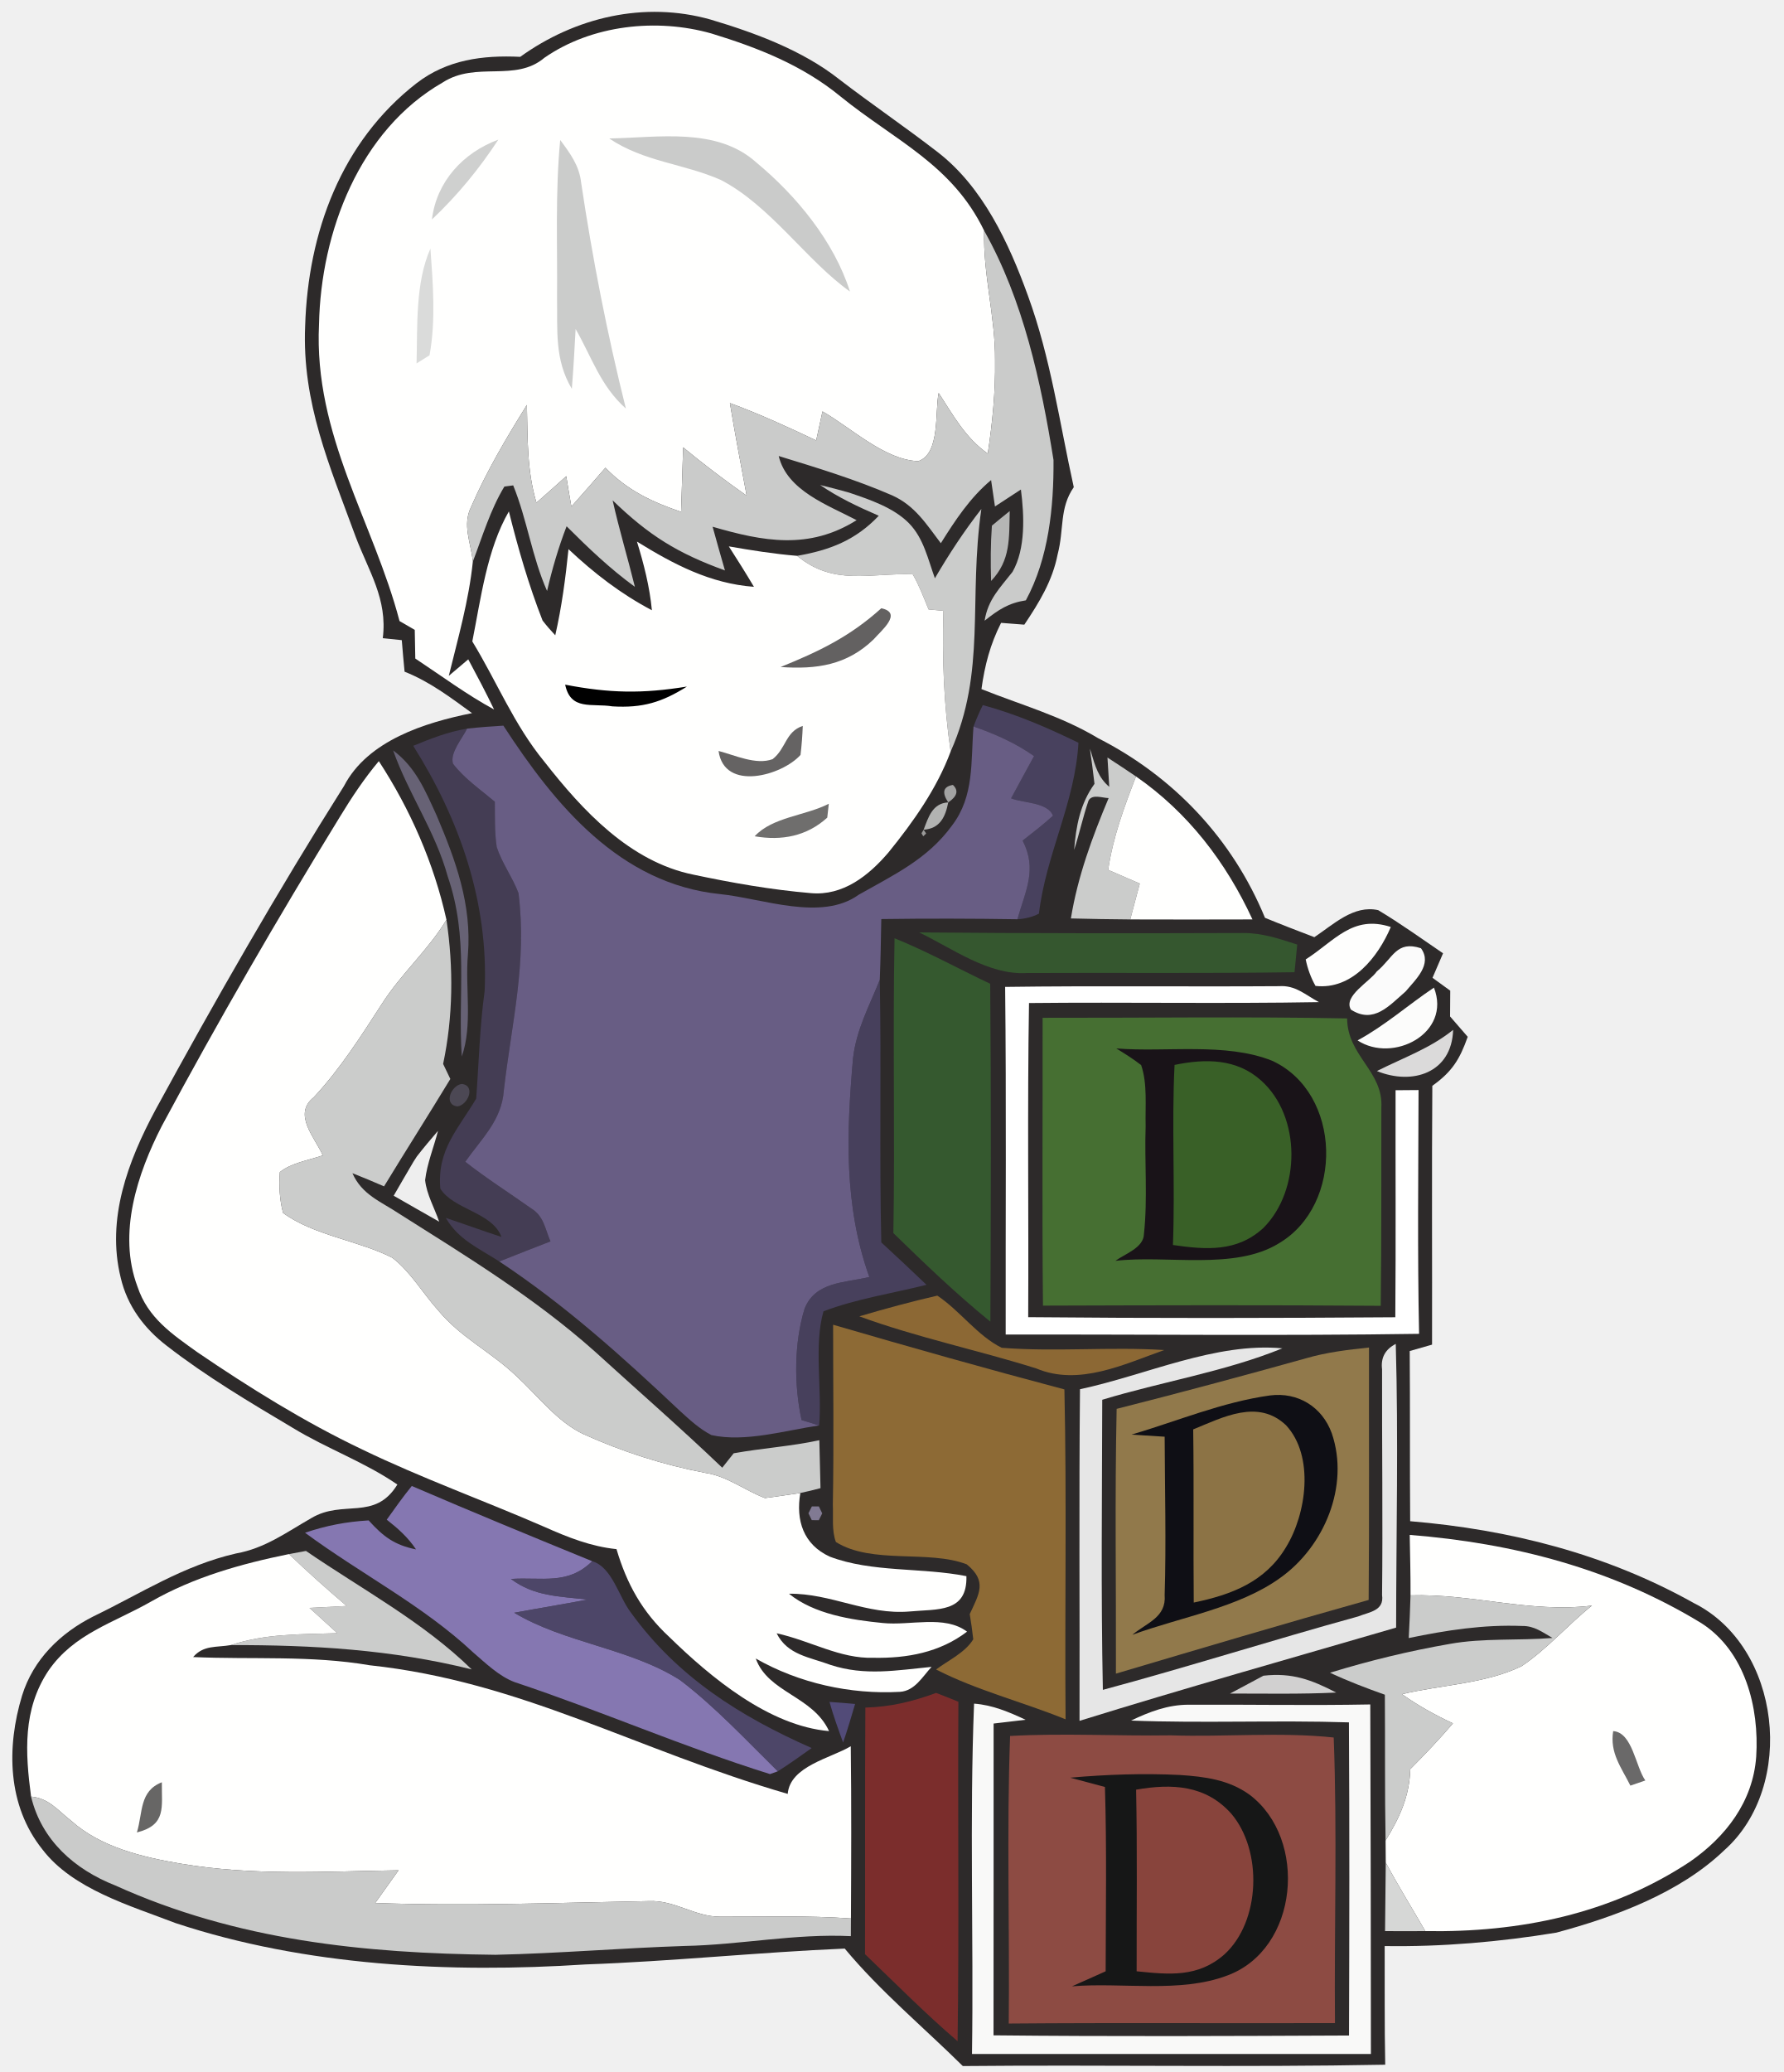
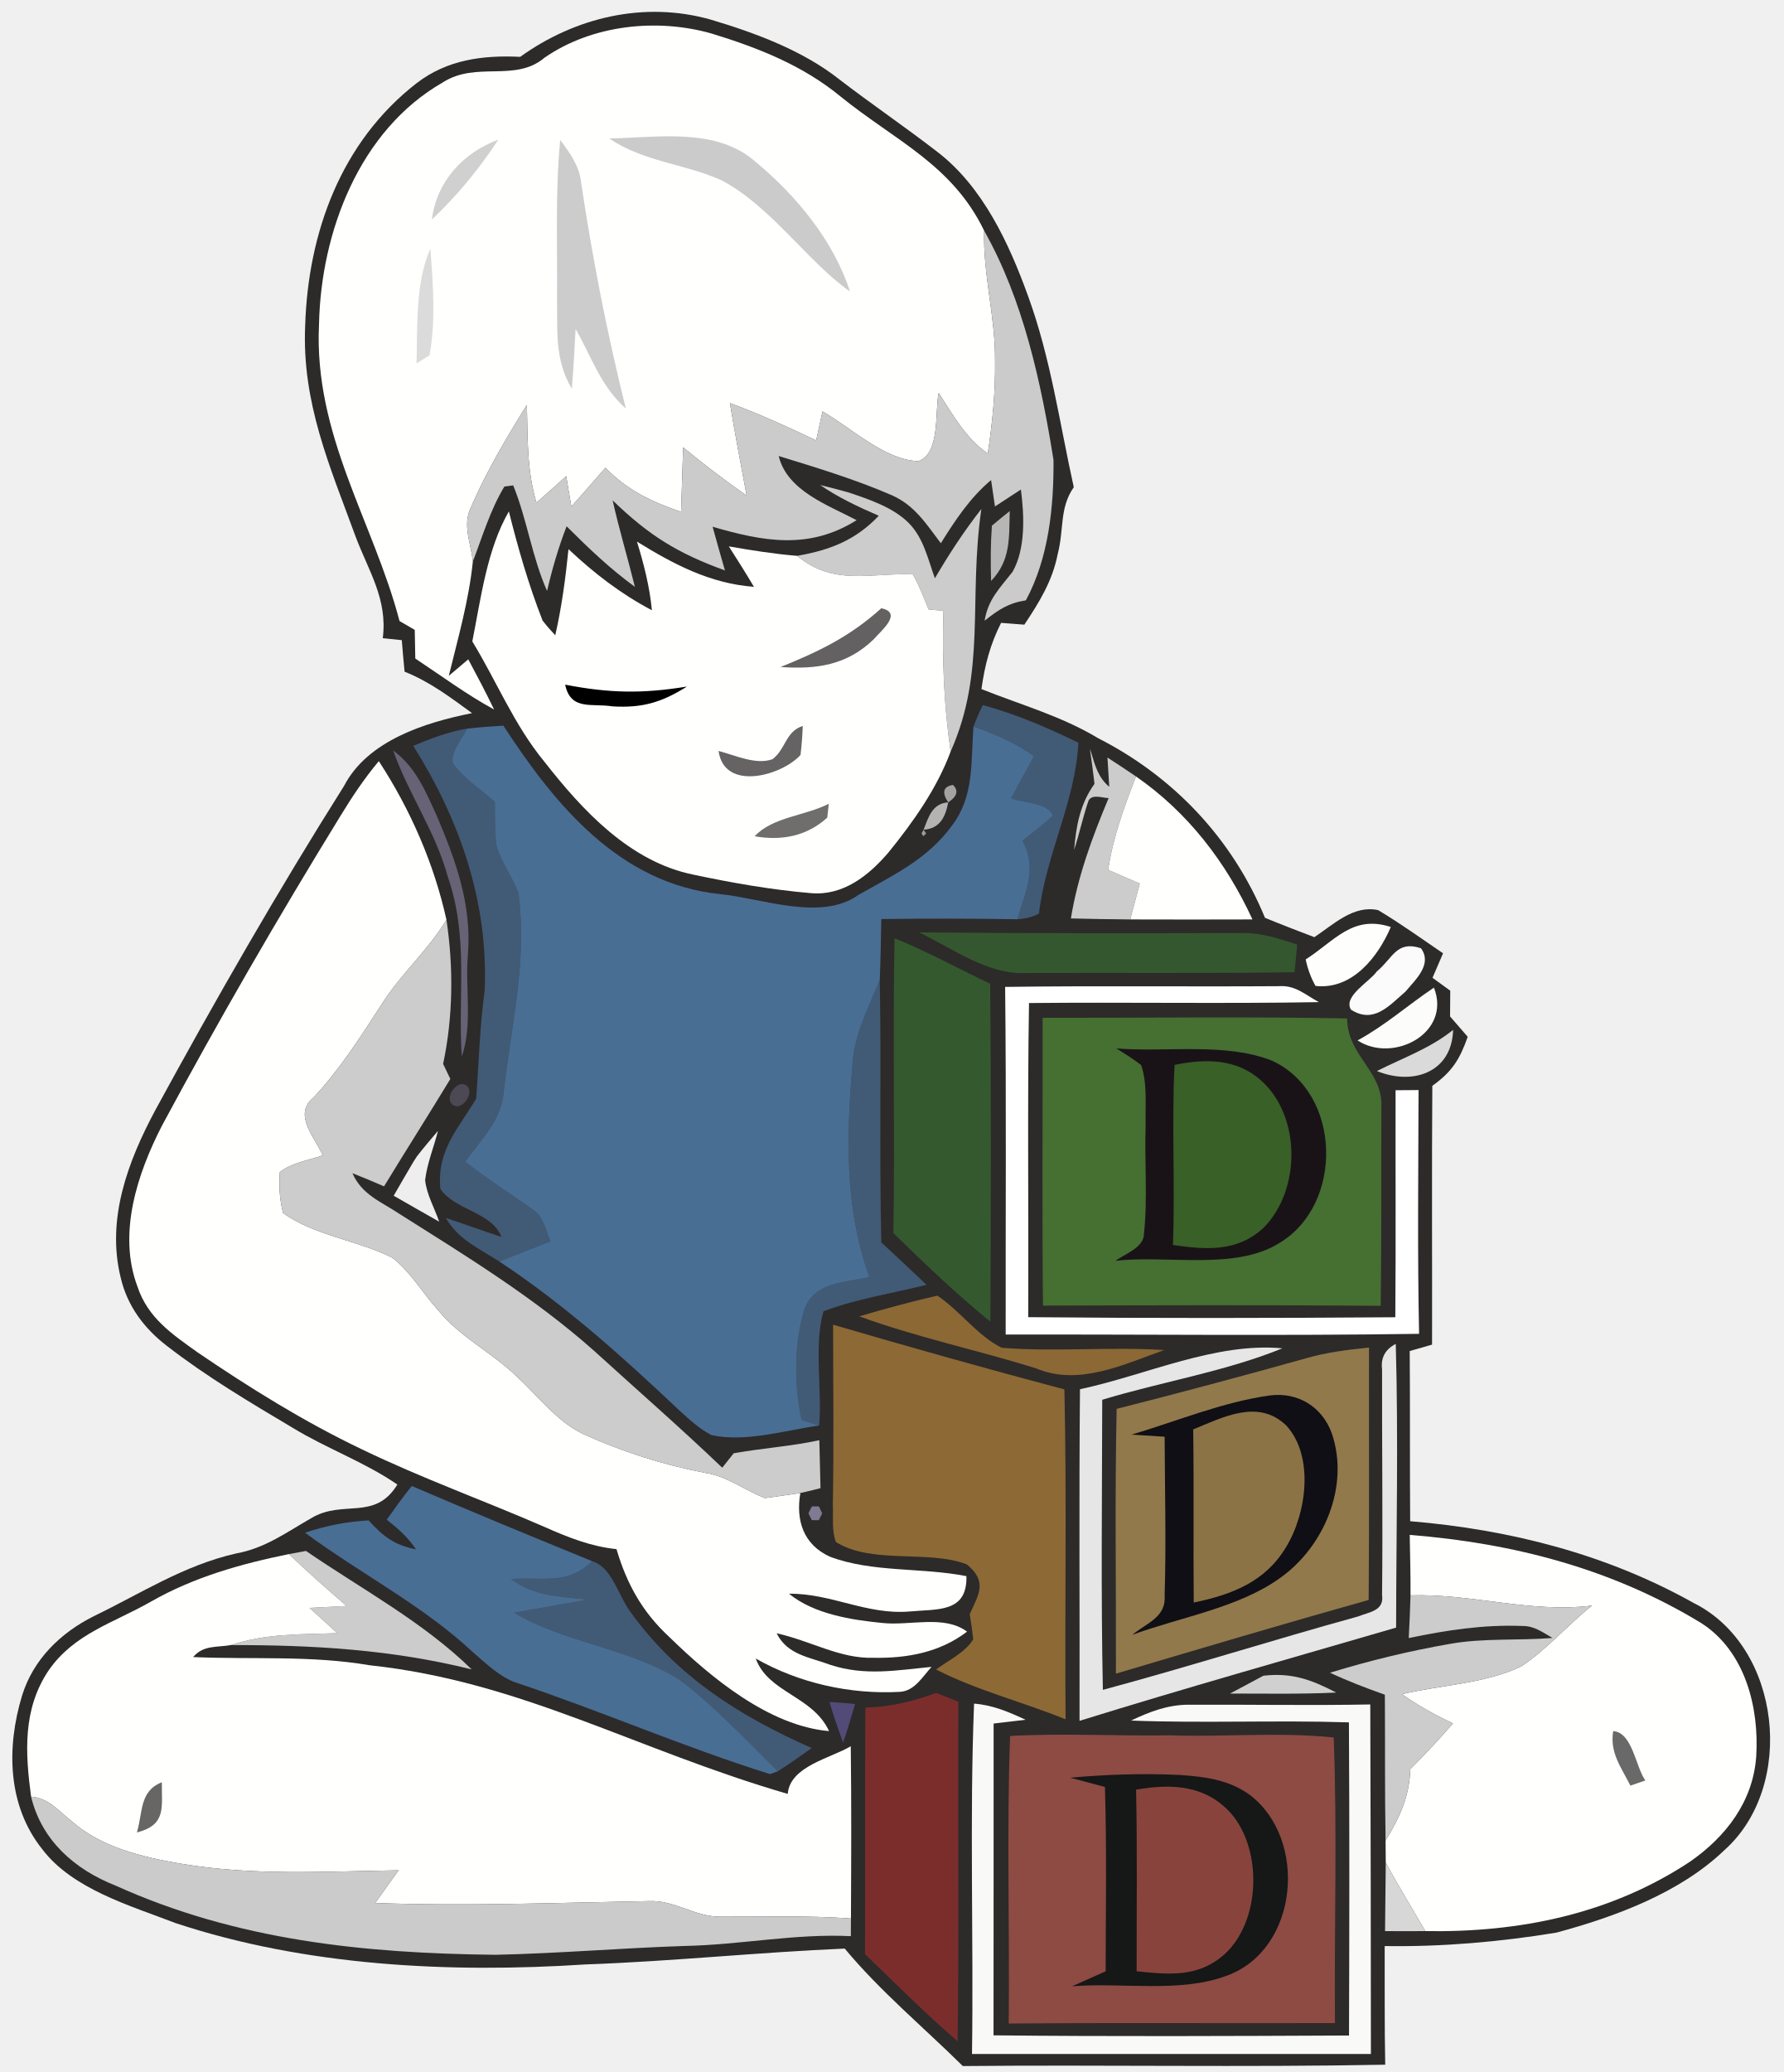
<svg xmlns="http://www.w3.org/2000/svg" version="1.1" viewBox="0 0 198 230" width="198.0pt" height="230.0pt" id="svg8811">
  <defs id="defs8815" />
  <path d="M 78.89 2.17 C 83.82 3.64 89.09 5.58 93.16 8.79 C 96.75 11.55 100.51 14.10 104.09 16.87 C 109.12 20.74 112.02 26.99 114.13 32.82 C 116.67 39.77 117.63 46.90 119.22 54.08 C 117.60 56.41 118.16 58.77 117.43 61.53 C 116.86 64.47 115.37 66.89 113.73 69.34 C 112.87 69.27 112.01 69.20 111.15 69.14 C 109.94 71.53 109.34 73.83 108.97 76.49 C 113.36 78.25 117.84 79.48 121.92 81.94 C 130.33 86.22 136.85 93.14 140.45 101.88 C 142.27 102.63 144.10 103.33 145.93 104.03 C 148.03 102.64 150.29 100.42 153.02 101.03 C 155.48 102.50 157.84 104.20 160.22 105.82 C 159.83 106.73 159.44 107.63 159.05 108.54 C 159.71 109.02 160.36 109.50 161.02 109.97 C 161.01 110.93 161.00 111.88 161.00 112.83 C 161.65 113.58 162.31 114.34 162.96 115.09 C 162.07 117.60 161.23 118.96 159.03 120.53 C 158.96 130.10 159.02 139.68 159.00 149.26 C 158.18 149.50 157.35 149.73 156.52 149.97 C 156.57 156.26 156.52 162.56 156.57 168.86 C 167.61 169.78 178.34 172.50 188.05 177.94 C 197.77 182.78 199.46 198.26 191.44 205.39 C 186.50 210.13 179.30 212.78 172.80 214.53 C 166.53 215.56 160.09 216.12 153.74 216.02 C 153.76 220.41 153.71 224.80 153.80 229.19 C 138.18 229.49 122.53 229.19 106.90 229.34 C 102.53 225.02 97.72 221.03 93.79 216.30 C 84.19 216.71 74.61 217.72 65.00 218.06 C 49.92 219.04 33.93 218.25 19.49 213.47 C 14.48 211.54 8.05 209.70 4.70 205.28 C 0.81 200.42 0.71 193.95 2.45 188.22 C 3.69 184.20 6.71 181.26 10.40 179.41 C 15.72 176.84 20.36 173.78 26.21 172.44 C 29.42 171.87 31.81 170.09 34.56 168.52 C 38.10 166.40 41.60 168.89 44.12 164.79 C 40.45 162.27 36.29 160.81 32.49 158.49 C 27.73 155.66 22.91 152.80 18.53 149.40 C 16.00 147.46 14.13 144.96 13.40 141.82 C 11.79 135.30 14.21 128.89 17.26 123.20 C 23.90 111.02 30.80 98.97 38.20 87.24 C 40.83 82.19 47.21 80.20 52.41 79.16 C 50.02 77.42 47.70 75.66 44.92 74.56 C 44.81 73.40 44.70 72.23 44.61 71.06 C 43.90 70.99 43.20 70.91 42.50 70.84 C 43.05 66.48 40.92 63.40 39.47 59.53 C 36.61 51.72 33.52 44.74 33.88 36.19 C 34.20 25.81 37.87 15.74 46.26 9.23 C 49.65 6.62 53.60 6.11 57.76 6.31 C 63.87 1.91 71.55 0.10 78.89 2.17 Z" fill="#2d2a2a" id="path8687" />
  <path d="M 79.00 3.72 C 84.16 5.30 89.10 7.24 93.31 10.70 C 99.38 15.62 105.71 18.25 109.27 25.61 C 109.13 30.49 110.52 35.14 110.48 40.00 C 110.53 43.47 110.19 46.92 109.67 50.35 C 107.18 48.60 105.84 46.11 104.22 43.62 C 103.78 45.65 104.42 50.36 101.96 51.19 C 98.25 51.08 94.50 47.48 91.32 45.67 C 91.08 46.74 90.85 47.82 90.62 48.89 C 87.48 47.40 84.32 45.95 81.04 44.74 C 81.61 48.18 82.26 51.60 82.90 55.02 C 80.48 53.32 78.13 51.54 75.85 49.66 C 75.78 52.04 75.70 54.43 75.62 56.82 C 72.39 55.72 69.63 54.42 67.22 51.92 C 65.97 53.37 64.71 54.80 63.44 56.23 C 63.24 55.11 63.05 53.98 62.87 52.86 C 61.77 53.85 60.67 54.83 59.56 55.80 C 58.49 52.22 58.59 48.64 58.50 44.95 C 56.23 48.59 54.01 52.33 52.31 56.26 C 51.31 58.27 52.27 60.18 52.50 62.34 C 52.05 66.68 50.86 70.81 49.83 75.02 L 51.99 73.19 C 52.98 75.03 53.95 76.88 54.86 78.76 C 51.79 77.09 49.01 75.02 46.11 73.10 C 46.09 72.04 46.07 70.98 46.05 69.92 C 45.49 69.59 44.93 69.27 44.36 68.94 C 41.48 57.96 34.82 48.31 35.42 36.00 C 35.63 25.75 39.91 14.45 49.16 9.15 C 52.89 6.75 57.19 9.17 60.45 6.41 C 65.72 2.76 72.91 1.99 79.00 3.72 Z" fill="#fffffe" id="path8689" />
  <path d="M 67.64 15.37 C 73.07 15.28 79.58 14.08 83.98 18.04 C 88.43 21.73 92.60 26.80 94.37 32.36 C 89.61 29.00 85.53 22.81 80.02 19.97 C 75.88 18.15 71.50 17.97 67.64 15.37 Z" fill="#cacbca" id="path8691" />
  <path d="M 55.33 15.50 C 53.19 18.77 50.79 21.68 47.96 24.36 C 48.46 20.15 51.43 16.94 55.33 15.50 Z" fill="#cfd0cf" id="path8693" />
  <path d="M 62.20 15.54 C 63.29 17.01 64.31 18.37 64.52 20.25 C 65.78 28.69 67.42 37.08 69.49 45.35 C 66.68 42.86 65.72 39.68 63.91 36.52 C 63.79 38.73 63.67 40.94 63.49 43.16 C 61.55 39.92 61.91 36.61 61.85 33.00 C 61.90 27.13 61.64 21.40 62.20 15.54 Z" fill="#cbcccb" id="path8695" />
  <path d="M 109.27 25.61 C 113.61 33.29 115.59 42.43 116.97 51.06 C 117.01 56.28 116.43 61.97 113.90 66.64 C 111.97 66.94 110.86 67.68 109.32 68.90 C 109.70 66.52 111.04 65.25 112.42 63.48 C 113.89 60.90 113.72 57.19 113.35 54.34 C 112.39 54.97 111.43 55.59 110.47 56.22 L 110.04 53.29 C 107.70 55.25 106.07 57.73 104.46 60.30 C 102.85 58.18 101.59 56.13 99.06 54.99 C 94.99 53.22 90.69 51.92 86.46 50.62 C 87.38 54.48 91.96 56.08 95.11 57.74 C 89.83 61.06 84.75 60.11 79.12 58.47 C 79.56 60.09 80.03 61.71 80.49 63.32 C 75.22 61.41 72.04 59.43 68.02 55.54 C 68.74 58.77 69.70 61.93 70.49 65.14 C 67.74 63.14 65.31 60.82 62.91 58.42 C 62.00 60.77 61.31 63.15 60.74 65.60 C 59.06 61.81 58.53 57.69 56.98 53.88 L 56.00 54.01 C 54.45 56.57 53.56 59.56 52.50 62.34 C 52.27 60.18 51.31 58.27 52.31 56.26 C 54.01 52.33 56.23 48.59 58.50 44.95 C 58.59 48.64 58.49 52.22 59.56 55.80 C 60.67 54.83 61.77 53.85 62.87 52.86 C 63.05 53.98 63.24 55.11 63.44 56.23 C 64.71 54.80 65.97 53.37 67.22 51.92 C 69.63 54.42 72.39 55.72 75.62 56.82 C 75.70 54.43 75.78 52.04 75.85 49.66 C 78.13 51.54 80.48 53.32 82.90 55.02 C 82.26 51.60 81.61 48.18 81.04 44.74 C 84.32 45.95 87.48 47.40 90.62 48.89 C 90.85 47.82 91.08 46.74 91.32 45.67 C 94.50 47.48 98.25 51.08 101.96 51.19 C 104.42 50.36 103.78 45.65 104.22 43.62 C 105.84 46.11 107.18 48.60 109.67 50.35 C 110.19 46.92 110.53 43.47 110.48 40.00 C 110.52 35.14 109.13 30.49 109.27 25.61 Z" fill="#cacbca" id="path8697" />
  <path d="M 47.79 27.59 C 48.07 31.46 48.40 35.60 47.69 39.44 L 46.25 40.34 C 46.36 36.24 46.10 31.39 47.79 27.59 Z" fill="#dadbda" id="path8699" />
  <path d="M 91.06 53.84 C 92.14 54.10 93.21 54.38 94.27 54.68 C 96.56 55.46 99.19 56.33 100.92 58.08 C 102.55 59.74 103.03 62.07 103.80 64.19 C 105.36 61.52 107.05 58.94 108.96 56.50 C 107.50 66.59 109.53 74.51 105.55 83.42 C 104.78 78.18 104.60 73.09 104.75 67.80 C 104.20 67.75 103.65 67.70 103.10 67.65 C 102.56 66.34 102.05 64.97 101.34 63.75 C 96.56 63.59 92.61 65.08 88.50 61.70 C 92.14 61.07 94.99 59.97 97.57 57.25 C 95.31 56.27 93.10 55.24 91.06 53.84 Z" fill="#cbcccb" id="path8701" />
  <path d="M 112.11 56.73 C 112.03 59.71 112.24 62.19 110.04 64.49 C 109.98 62.45 109.98 60.40 110.13 58.35 C 110.78 57.80 111.45 57.26 112.11 56.73 Z" fill="#b5b6b5" id="path8703" />
  <path d="M 56.50 56.77 C 57.52 60.86 58.70 64.95 60.24 68.88 C 60.68 69.45 61.15 69.99 61.65 70.52 C 62.37 67.37 62.79 64.18 63.12 60.96 C 65.96 63.63 68.92 65.92 72.38 67.74 C 72.13 65.13 71.49 62.62 70.72 60.12 C 74.78 62.63 78.85 64.78 83.71 65.14 C 82.81 63.62 81.87 62.13 80.92 60.65 C 83.43 61.09 85.95 61.49 88.50 61.70 C 92.61 65.08 96.56 63.59 101.34 63.75 C 102.05 64.97 102.56 66.34 103.10 67.65 C 103.65 67.70 104.20 67.75 104.75 67.80 C 104.60 73.09 104.78 78.18 105.55 83.42 C 104.03 87.52 101.39 91.25 98.65 94.62 C 96.46 97.19 93.60 99.47 90.02 99.14 C 85.66 98.77 81.27 98.00 76.99 97.09 C 69.94 95.66 64.69 89.98 60.44 84.55 C 57.06 80.44 55.18 75.69 52.44 71.20 C 53.39 66.45 54.06 60.99 56.50 56.77 Z" fill="#fffffe" id="path8705" />
  <path d="M 97.85 67.52 C 100.29 68.03 97.81 70.03 97.00 70.97 C 94.03 73.84 90.66 74.32 86.67 74.04 C 90.97 72.30 94.37 70.66 97.85 67.52 Z" fill="#636161" id="path8707" />
  <path d="M 62.75 76.00 C 67.66 76.95 71.32 77.02 76.27 76.21 C 73.49 77.96 71.33 78.61 68.00 78.41 C 65.71 78.04 63.36 78.92 62.75 76.00 Z" fill="#000000" id="path8709" />
-   <path d="M 109.12 78.27 C 112.78 79.25 116.34 80.79 119.74 82.45 C 119.36 89.12 116.14 94.81 115.35 101.42 C 114.65 101.78 113.86 101.99 112.96 102.04 C 113.86 98.86 115.19 96.51 113.54 93.31 C 114.69 92.41 115.83 91.53 116.91 90.55 C 116.34 89.04 113.59 89.15 112.26 88.62 C 113.11 87.06 113.95 85.49 114.81 83.93 C 112.73 82.46 110.48 81.48 108.09 80.64 C 108.40 79.82 108.74 79.04 109.12 78.27 Z" fill="#5e5488" id="path8711" style="fill:#5e5488;fill-opacity:0.559" />
-   <path d="M 51.86 80.88 C 51.35 81.96 49.92 83.57 50.30 84.78 C 51.54 86.41 53.37 87.67 54.94 88.99 C 54.96 90.65 54.90 92.37 55.15 94.02 C 55.72 95.79 56.91 97.39 57.57 99.14 C 58.53 106.88 56.81 113.48 55.94 121.04 C 55.71 124.36 53.48 126.37 51.66 128.96 C 54.00 130.80 56.51 132.39 58.94 134.11 C 60.39 134.98 60.50 136.37 61.12 137.80 C 59.22 138.53 57.33 139.28 55.44 140.03 C 53.19 138.57 50.90 137.63 49.50 135.19 C 51.56 135.88 53.60 136.63 55.67 137.30 C 54.67 134.56 50.36 134.28 48.89 131.95 C 48.50 127.61 50.89 125.31 52.87 121.95 C 53.17 117.95 53.26 113.98 53.81 110.00 C 54.25 100.19 51.06 91.01 45.88 82.79 C 47.83 81.98 49.77 81.23 51.86 80.88 Z" fill="#5e5487" id="path8713" style="fill:#5e5487;fill-opacity:0.457" />
-   <path d="M 51.86 80.88 C 53.20 80.73 54.54 80.63 55.89 80.55 C 61.60 89.33 68.80 98.12 79.97 99.25 C 84.67 99.73 91.20 102.31 95.34 99.32 C 99.23 97.11 102.97 95.39 105.69 91.65 C 108.21 88.36 107.77 84.54 108.09 80.64 C 110.48 81.48 112.73 82.46 114.81 83.93 C 113.95 85.49 113.11 87.06 112.26 88.62 C 113.59 89.15 116.34 89.04 116.91 90.55 C 115.83 91.53 114.69 92.41 113.54 93.31 C 115.19 96.51 113.86 98.86 112.96 102.04 C 107.92 101.96 102.89 101.95 97.85 102.02 C 97.81 104.27 97.77 106.52 97.68 108.77 C 96.50 111.72 95.09 114.25 94.71 117.48 C 93.99 125.76 93.68 133.79 96.52 141.75 C 93.83 142.41 90.52 142.24 89.33 145.28 C 88.16 149.09 88.15 153.75 89.00 157.63 L 90.95 158.23 C 87.18 158.78 82.74 160.13 78.99 159.30 C 77.65 158.61 76.56 157.59 75.45 156.58 C 69.10 150.59 62.74 144.86 55.44 140.03 C 57.33 139.28 59.22 138.53 61.12 137.80 C 60.50 136.37 60.39 134.98 58.94 134.11 C 56.51 132.39 54.00 130.80 51.66 128.96 C 53.48 126.37 55.71 124.36 55.94 121.04 C 56.81 113.48 58.53 106.88 57.57 99.14 C 56.91 97.39 55.72 95.79 55.15 94.02 C 54.90 92.37 54.96 90.65 54.94 88.99 C 53.37 87.67 51.54 86.41 50.30 84.78 C 49.92 83.57 51.35 81.96 51.86 80.88 Z" fill="#8577b1" id="path8715" style="fill:#8577b1;fill-opacity:0.668" />
+   <path d="M 109.12 78.27 C 112.78 79.25 116.34 80.79 119.74 82.45 C 119.36 89.12 116.14 94.81 115.35 101.42 C 114.65 101.78 113.86 101.99 112.96 102.04 C 113.86 98.86 115.19 96.51 113.54 93.31 C 114.69 92.41 115.83 91.53 116.91 90.55 C 116.34 89.04 113.59 89.15 112.26 88.62 C 113.11 87.06 113.95 85.49 114.81 83.93 C 112.73 82.46 110.48 81.48 108.09 80.64 C 108.40 79.82 108.74 79.04 109.12 78.27 Z" fill="#5e5488" id="path8711" style="fill:#5993ce;fill-opacity:0.462" />
+   <path d="M 51.86 80.88 C 51.35 81.96 49.92 83.57 50.30 84.78 C 51.54 86.41 53.37 87.67 54.94 88.99 C 54.96 90.65 54.90 92.37 55.15 94.02 C 55.72 95.79 56.91 97.39 57.57 99.14 C 58.53 106.88 56.81 113.48 55.94 121.04 C 55.71 124.36 53.48 126.37 51.66 128.96 C 54.00 130.80 56.51 132.39 58.94 134.11 C 60.39 134.98 60.50 136.37 61.12 137.80 C 59.22 138.53 57.33 139.28 55.44 140.03 C 53.19 138.57 50.90 137.63 49.50 135.19 C 51.56 135.88 53.60 136.63 55.67 137.30 C 54.67 134.56 50.36 134.28 48.89 131.95 C 48.50 127.61 50.89 125.31 52.87 121.95 C 53.17 117.95 53.26 113.98 53.81 110.00 C 54.25 100.19 51.06 91.01 45.88 82.79 C 47.83 81.98 49.77 81.23 51.86 80.88 Z" fill="#5e5487" id="path8713" style="fill:#5993ce;fill-opacity:0.462" />
+   <path d="M 51.86 80.88 C 53.20 80.73 54.54 80.63 55.89 80.55 C 61.60 89.33 68.80 98.12 79.97 99.25 C 84.67 99.73 91.20 102.31 95.34 99.32 C 99.23 97.11 102.97 95.39 105.69 91.65 C 108.21 88.36 107.77 84.54 108.09 80.64 C 110.48 81.48 112.73 82.46 114.81 83.93 C 113.95 85.49 113.11 87.06 112.26 88.62 C 113.59 89.15 116.34 89.04 116.91 90.55 C 115.83 91.53 114.69 92.41 113.54 93.31 C 115.19 96.51 113.86 98.86 112.96 102.04 C 107.92 101.96 102.89 101.95 97.85 102.02 C 97.81 104.27 97.77 106.52 97.68 108.77 C 96.50 111.72 95.09 114.25 94.71 117.48 C 93.99 125.76 93.68 133.79 96.52 141.75 C 93.83 142.41 90.52 142.24 89.33 145.28 C 88.16 149.09 88.15 153.75 89.00 157.63 L 90.95 158.23 C 87.18 158.78 82.74 160.13 78.99 159.30 C 77.65 158.61 76.56 157.59 75.45 156.58 C 69.10 150.59 62.74 144.86 55.44 140.03 C 57.33 139.28 59.22 138.53 61.12 137.80 C 60.50 136.37 60.39 134.98 58.94 134.11 C 56.51 132.39 54.00 130.80 51.66 128.96 C 53.48 126.37 55.71 124.36 55.94 121.04 C 56.81 113.48 58.53 106.88 57.57 99.14 C 56.91 97.39 55.72 95.79 55.15 94.02 C 54.90 92.37 54.96 90.65 54.94 88.99 C 53.37 87.67 51.54 86.41 50.30 84.78 C 49.92 83.57 51.35 81.96 51.86 80.88 Z" fill="#8577b1" id="path8715" style="fill:#5993ce;fill-opacity:0.647" />
  <path d="M 89.13 80.58 C 89.09 81.66 89.01 82.73 88.88 83.80 C 86.85 86.08 80.42 87.92 79.78 83.36 C 81.61 83.83 83.94 84.95 85.78 84.27 C 87.29 83.09 87.20 81.22 89.13 80.58 Z" fill="#656363" id="path8717" />
  <path d="M 121.01 83.11 L 121.15 83.53 C 121.58 84.99 121.95 86.33 123.16 87.34 L 122.96 84.09 C 124.02 84.78 125.08 85.47 126.13 86.19 C 124.82 89.58 123.57 92.94 123.04 96.56 C 124.21 97.06 125.38 97.57 126.55 98.08 C 126.19 99.40 125.84 100.73 125.49 102.06 C 123.29 102.05 121.09 102.00 118.90 101.95 C 119.66 97.29 121.27 92.92 123.09 88.59 C 122.40 88.58 121.27 88.11 120.86 88.87 C 120.24 90.66 119.85 92.53 119.26 94.34 C 119.47 91.69 119.93 89.22 121.52 87.01 C 121.37 85.71 121.20 84.41 121.01 83.11 Z" fill="#cbcccb" id="path8719" />
  <path d="M 43.65 83.30 C 46.17 85.17 47.22 87.78 48.48 90.52 C 50.61 95.54 52.40 100.43 51.95 105.99 C 51.63 109.67 52.50 113.79 51.27 117.28 C 50.82 110.31 52.07 104.13 49.71 97.29 C 48.34 92.28 45.35 88.13 43.65 83.30 Z" fill="#676275" id="path8721" />
  <path d="M 42.06 84.49 C 45.56 89.85 48.18 95.84 49.57 102.10 C 47.52 105.50 44.54 108.08 42.41 111.42 C 40.06 115.05 37.79 118.63 34.83 121.81 C 32.47 123.69 34.95 126.25 35.84 128.25 C 34.30 128.79 32.36 129.07 31.07 130.11 C 30.96 131.63 31.04 133.17 31.43 134.64 C 34.83 137.14 39.80 137.70 43.55 139.61 C 45.55 141.13 46.94 143.55 48.62 145.42 C 51.16 148.49 54.41 149.99 57.29 152.71 C 59.67 154.89 61.86 157.83 64.79 159.20 C 69.11 161.15 73.62 162.60 78.28 163.49 C 80.80 163.88 82.62 165.41 84.93 166.29 C 86.09 166.15 87.24 165.96 88.40 165.80 L 88.86 165.73 C 88.34 168.79 89.21 171.45 92.12 172.79 C 96.83 174.58 102.32 173.97 107.30 174.96 C 107.41 179.06 104.06 178.59 101.00 178.88 C 96.25 179.29 92.27 176.85 87.60 176.91 C 90.39 179.18 94.54 179.82 98.01 180.16 C 101.07 180.48 104.85 179.23 107.37 181.12 C 104.34 183.43 100.71 184.09 96.98 184.02 C 93.27 184.14 90.02 182.14 86.23 181.30 C 87.43 183.72 89.89 183.94 92.21 184.81 C 96.04 186.06 99.54 185.41 103.43 185.03 C 102.42 186.12 101.57 187.69 99.93 187.80 C 94.44 188.11 88.70 186.84 83.91 184.10 C 85.28 187.91 90.24 188.24 92.05 192.16 C 85.39 191.58 78.92 186.21 74.30 181.70 C 71.32 178.94 69.59 175.83 68.45 171.96 C 65.62 171.67 63.05 170.65 60.47 169.50 C 53.67 166.54 46.82 164.09 40.16 160.87 C 33.82 157.85 27.73 154.06 21.94 150.12 C 19.10 148.09 16.41 146.29 15.26 142.81 C 13.05 136.93 15.24 130.30 17.97 124.98 C 24.21 113.36 30.82 101.93 37.72 90.70 C 39.04 88.53 40.43 86.43 42.06 84.49 Z" fill="#fffffe" id="path8723" />
  <path d="M 105.80 87.13 C 106.46 87.75 106.28 88.40 105.28 89.07 C 104.55 87.96 104.72 87.31 105.80 87.13 Z" fill="#a3a3a3" id="path8725" />
  <path d="M 126.13 86.19 C 131.90 90.19 136.13 95.71 139.06 102.06 C 134.53 102.07 130.01 102.08 125.49 102.06 C 125.84 100.73 126.19 99.40 126.55 98.08 C 125.38 97.57 124.21 97.06 123.04 96.56 C 123.57 92.94 124.82 89.58 126.13 86.19 Z" fill="#fffffe" id="path8727" />
  <path d="M 92.02 89.22 L 91.85 90.76 C 89.57 92.83 86.78 93.35 83.79 92.83 C 85.75 90.69 89.44 90.55 92.02 89.22 Z" fill="#6f6e6d" id="path8729" />
  <path d="M 105.28 89.07 C 104.98 90.66 104.36 91.99 102.55 92.10 C 103.08 90.71 103.53 89.16 105.28 89.07 Z" fill="#b2b3b2" id="path8731" />
  <path d="M 102.31 92.50 L 102.55 92.10 L 102.83 92.52 L 102.51 92.83 L 102.31 92.50 Z" fill="#9a9a99" id="path8733" />
  <path d="M 49.57 102.10 C 50.36 107.38 50.31 112.87 49.20 118.10 C 49.47 118.66 49.73 119.21 50.00 119.77 C 47.58 123.76 45.07 127.70 42.64 131.69 C 41.48 131.19 40.31 130.69 39.13 130.23 C 40.18 132.62 42.26 133.36 44.31 134.72 C 51.84 139.48 59.32 144.04 66.01 149.99 C 70.74 154.30 75.57 158.50 80.19 162.92 L 81.46 161.32 C 84.62 160.75 87.83 160.55 90.97 159.87 C 91.01 161.64 91.05 163.42 91.10 165.19 C 90.36 165.39 89.61 165.57 88.86 165.73 L 88.40 165.80 C 87.24 165.96 86.09 166.15 84.93 166.29 C 82.62 165.41 80.80 163.88 78.28 163.49 C 73.62 162.60 69.11 161.15 64.79 159.20 C 61.86 157.83 59.67 154.89 57.29 152.71 C 54.41 149.99 51.16 148.49 48.62 145.42 C 46.94 143.55 45.55 141.13 43.55 139.61 C 39.80 137.70 34.83 137.14 31.43 134.64 C 31.04 133.17 30.96 131.63 31.07 130.11 C 32.36 129.07 34.30 128.79 35.84 128.25 C 34.95 126.25 32.47 123.69 34.83 121.81 C 37.79 118.63 40.06 115.05 42.41 111.42 C 44.54 108.08 47.52 105.50 49.57 102.10 Z" fill="#cbcccb" id="path8735" />
  <path d="M 102.05 103.50 C 114.04 103.61 126.03 103.61 138.02 103.57 C 140.14 103.55 142.04 104.21 144.03 104.85 C 143.93 105.87 143.83 106.90 143.73 107.92 C 133.82 108.07 123.90 107.96 113.99 108.01 C 109.77 108.26 105.78 105.30 102.05 103.50 Z" fill="#3f8e37" id="path8737" style="fill:#3f8e37;fill-opacity:0.449" />
  <path d="M 154.42 102.90 C 153.00 106.24 150.12 109.90 146.06 109.44 C 145.55 108.54 145.19 107.56 144.97 106.50 C 148.17 104.46 150.17 101.51 154.42 102.90 Z" fill="#fefefd" id="path8739" />
  <path d="M 99.32 104.15 C 102.95 105.62 106.40 107.53 109.94 109.20 C 110.05 121.70 110.02 134.21 109.96 146.71 C 106.20 143.66 102.66 140.26 99.19 136.88 C 99.38 125.98 99.11 115.05 99.32 104.15 Z" fill="#3f8e37" id="path8741" style="fill:#3f8e37;fill-opacity:0.47" />
  <path d="M 157.77 105.26 C 159.07 107.05 157.16 108.74 156.06 110.06 C 154.24 111.63 152.52 113.70 149.99 112.07 C 149.11 110.57 152.08 108.98 152.87 107.83 C 154.66 106.36 155.04 104.36 157.77 105.26 Z" fill="#fbfbfb" id="path8743" />
-   <path d="M 97.68 108.77 C 97.87 118.48 97.62 128.20 97.85 137.91 C 99.54 139.46 101.21 141.04 102.87 142.62 C 99.08 143.57 95.09 144.17 91.43 145.56 C 90.35 149.35 91.29 154.22 90.95 158.23 L 89.00 157.63 C 88.15 153.75 88.16 149.09 89.33 145.28 C 90.52 142.24 93.83 142.41 96.52 141.75 C 93.68 133.79 93.99 125.76 94.71 117.48 C 95.09 114.25 96.50 111.72 97.68 108.77 Z" fill="#5f558a" id="path8745" style="fill:#5f558a;fill-opacity:0.522" />
+   <path d="M 97.68 108.77 C 97.87 118.48 97.62 128.20 97.85 137.91 C 99.54 139.46 101.21 141.04 102.87 142.62 C 99.08 143.57 95.09 144.17 91.43 145.56 C 90.35 149.35 91.29 154.22 90.95 158.23 L 89.00 157.63 C 88.15 153.75 88.16 149.09 89.33 145.28 C 90.52 142.24 93.83 142.41 96.52 141.75 C 93.68 133.79 93.99 125.76 94.71 117.48 C 95.09 114.25 96.50 111.72 97.68 108.77 Z" fill="#5f558a" id="path8745" style="fill:#5993ce;fill-opacity:0.462" />
  <path d="M 142.01 109.47 C 143.83 109.34 144.92 110.43 146.44 111.24 C 135.71 111.43 124.98 111.23 114.25 111.34 C 114.06 122.96 114.22 134.59 114.16 146.21 C 127.74 146.34 141.34 146.32 154.92 146.22 C 154.99 137.82 154.93 129.42 154.95 121.02 C 155.80 121.01 156.65 121.01 157.50 121.00 C 157.48 130.02 157.37 139.04 157.56 148.06 C 142.27 148.29 126.96 148.11 111.66 148.14 C 111.64 135.28 111.74 122.41 111.60 109.55 C 121.74 109.41 131.88 109.54 142.01 109.47 Z" fill="#ffffff" id="path8747" />
  <path d="M 159.21 109.63 C 161.19 114.70 154.66 118.07 150.73 115.49 C 153.79 113.83 156.34 111.55 159.21 109.63 Z" fill="#fcfcfb" id="path8749" />
  <path d="M 115.76 112.98 C 127.03 113.00 138.31 112.83 149.57 113.05 C 149.60 117.24 153.62 118.91 153.37 122.98 C 153.35 130.31 153.40 137.63 153.30 144.95 C 140.80 144.85 128.30 144.89 115.80 144.93 C 115.69 134.28 115.78 123.63 115.76 112.98 Z" fill="#64c33d" id="path8751" style="fill:#64c33d;fill-opacity:0.454" />
  <path d="M 161.34 114.32 C 161.19 119.11 156.81 120.50 152.88 118.89 C 155.78 117.42 158.77 116.39 161.34 114.32 Z" fill="#dbdada" id="path8753" />
  <path d="M 123.94 116.38 C 129.46 116.83 136.07 115.68 141.25 117.75 C 148.99 121.32 149.23 133.74 142.00 138.01 C 137.07 141.06 129.50 139.28 123.84 139.96 C 124.90 139.18 126.98 138.51 127.01 136.99 C 127.44 133.03 127.06 128.98 127.20 125.00 C 127.14 122.81 127.42 120.31 126.70 118.23 C 125.82 117.54 124.88 116.96 123.94 116.38 Z" fill="#191318" id="path8755" />
  <path d="M 130.41 118.21 C 133.83 117.50 137.32 117.49 140.04 119.96 C 144.48 123.94 144.44 132.13 140.28 136.30 C 137.35 139.00 133.91 138.73 130.23 138.20 C 130.48 131.54 130.08 124.85 130.41 118.21 Z" fill="#64c33d" id="path8757" style="fill:#64c33d;fill-opacity:0.438" />
  <path d="M 51.28 120.32 C 52.86 120.52 51.94 122.69 50.77 122.82 C 49.19 122.60 50.10 120.46 51.28 120.32 Z" fill="#4c4854" id="path8759" />
  <path d="M 48.63 125.53 C 48.17 127.34 47.42 129.14 47.20 131.00 C 47.37 132.59 48.25 134.11 48.76 135.61 C 47.07 134.66 45.39 133.69 43.71 132.73 C 44.43 131.46 45.18 130.21 45.91 128.95 L 46.29 128.36 C 47.04 127.40 47.83 126.46 48.63 125.53 Z" fill="#eeeeee" id="path8761" />
  <path d="M 104.07 143.82 C 106.58 145.49 108.55 148.30 111.22 149.61 C 117.20 150.08 123.27 149.48 129.26 149.86 C 124.78 151.45 119.78 153.89 115.05 151.90 C 108.55 149.86 101.80 148.46 95.41 146.12 C 98.27 145.27 101.16 144.49 104.07 143.82 Z" fill="#f8af40" id="path8763" style="fill:#f8af40;fill-opacity:0.468" />
  <path d="M 92.50 147.05 C 101.03 149.54 109.60 151.96 118.18 154.23 C 118.45 166.43 118.21 178.65 118.31 190.85 C 113.51 188.90 108.52 187.67 103.93 185.32 C 105.27 184.32 107.18 183.43 108.06 181.97 C 107.96 181.03 107.82 180.10 107.67 179.17 C 108.72 176.90 109.63 175.53 107.34 173.65 C 103.13 172.01 96.81 173.68 92.81 171.17 C 92.33 169.91 92.53 168.34 92.47 167.01 C 92.59 160.36 92.50 153.70 92.50 147.05 Z" fill="#f4ad40" id="path8765" style="fill:#f4ad40;fill-opacity:0.484" />
  <path d="M 142.38 149.67 C 136.02 152.26 128.96 153.38 122.38 155.38 C 122.36 166.11 122.23 176.85 122.45 187.58 C 131.94 185.03 141.32 182.04 150.80 179.43 C 152.03 178.93 153.70 178.82 153.45 177.06 C 153.54 168.71 153.43 160.35 153.45 152.00 C 153.29 150.72 153.80 149.78 154.97 149.18 C 155.27 159.67 155.02 170.18 155.01 180.67 C 143.29 184.09 131.52 187.40 119.86 191.02 C 119.89 178.75 119.79 166.48 119.91 154.21 C 127.26 152.64 134.96 148.98 142.38 149.67 Z" fill="#e6e6e6" id="path8767" />
  <path d="M 152.00 149.58 C 151.98 158.92 152.04 168.26 151.96 177.60 C 142.58 180.23 133.24 183.01 123.90 185.78 C 123.93 175.98 123.77 166.18 123.98 156.39 C 131.00 154.61 138.01 152.73 144.99 150.78 C 147.28 150.11 149.63 149.83 152.00 149.58 Z" fill="#facc70" id="path8769" style="fill:#facc70;fill-opacity:0.489" />
  <path d="M 141.00 154.90 C 144.12 154.50 146.81 156.17 147.87 159.11 C 149.86 164.94 147.04 171.68 142.13 175.16 C 137.52 178.48 131.04 179.51 125.72 181.47 C 127.33 180.13 129.51 179.54 129.31 177.06 C 129.49 171.21 129.33 165.33 129.31 159.48 C 128.08 159.40 126.86 159.33 125.63 159.25 C 130.69 157.75 135.77 155.62 141.00 154.90 Z" fill="#0f0f15" id="path8771" />
  <path d="M 142.79 158.21 C 145.96 161.63 145.06 168.05 142.78 171.75 C 140.48 175.60 136.74 177.02 132.54 177.89 C 132.48 171.48 132.57 165.08 132.48 158.67 C 135.79 157.32 139.67 155.25 142.79 158.21 Z" fill="#facc70" id="path8773" style="fill:#facc70;fill-opacity:0.532" />
-   <path d="M 45.72 164.95 C 52.36 167.81 59.06 170.56 65.75 173.30 C 63.04 175.98 60.17 175.04 56.73 175.27 C 59.31 177.22 62.16 177.20 65.23 177.56 C 62.52 178.08 59.80 178.52 57.09 179.02 C 62.70 182.39 69.93 182.95 75.50 186.49 C 79.42 189.47 82.85 193.17 86.36 196.62 L 85.49 196.93 C 75.89 193.93 66.69 189.90 57.16 186.73 C 55.43 186.09 53.92 184.62 52.54 183.43 C 46.96 178.20 40.07 174.72 33.87 170.14 C 36.23 169.34 38.43 168.92 40.93 168.77 C 42.55 170.56 43.78 171.50 46.19 171.99 C 45.31 170.66 44.18 169.66 42.94 168.69 C 43.84 167.42 44.74 166.16 45.72 164.95 Z" fill="#8577b1" id="path8775" />
+   <path d="M 45.72 164.95 C 52.36 167.81 59.06 170.56 65.75 173.30 C 63.04 175.98 60.17 175.04 56.73 175.27 C 59.31 177.22 62.16 177.20 65.23 177.56 C 62.52 178.08 59.80 178.52 57.09 179.02 C 62.70 182.39 69.93 182.95 75.50 186.49 C 79.42 189.47 82.85 193.17 86.36 196.62 L 85.49 196.93 C 75.89 193.93 66.69 189.90 57.16 186.73 C 55.43 186.09 53.92 184.62 52.54 183.43 C 46.96 178.20 40.07 174.72 33.87 170.14 C 36.23 169.34 38.43 168.92 40.93 168.77 C 42.55 170.56 43.78 171.50 46.19 171.99 C 45.31 170.66 44.18 169.66 42.94 168.69 C 43.84 167.42 44.74 166.16 45.72 164.95 Z" fill="#8577b1" id="path8775" style="fill:#5993ce;fill-opacity:0.647" />
  <path d="M 90.14 167.22 L 90.92 167.22 L 91.29 167.99 L 90.91 168.75 L 90.13 168.74 L 89.76 167.98 L 90.14 167.22 Z" fill="#817a93" id="path8777" />
  <path d="M 156.52 170.38 C 168.01 171.29 179.00 174.14 188.89 180.17 C 193.76 183.28 195.34 189.54 194.99 195.00 C 194.63 199.99 191.62 203.89 187.63 206.66 C 178.82 212.48 168.70 214.53 158.25 214.36 C 156.79 211.83 155.24 209.34 153.86 206.76 C 153.85 205.94 153.84 205.12 153.84 204.30 C 155.40 201.77 156.50 199.39 156.58 196.38 C 158.22 194.74 159.81 193.06 161.32 191.30 C 159.33 190.37 157.45 189.33 155.66 188.06 C 159.96 187.03 164.94 186.90 168.93 184.96 C 171.77 183.07 174.07 180.36 176.75 178.23 C 169.86 179.07 163.46 176.88 156.61 177.09 C 156.62 174.86 156.56 172.62 156.52 170.38 Z" fill="#fffffe" id="path8779" />
  <path d="M 33.97 172.16 C 40.17 176.41 47.02 180.06 52.37 185.31 C 43.47 183.10 34.76 182.60 25.63 182.61 C 29.51 181.32 33.42 181.42 37.45 181.29 C 36.42 180.35 35.39 179.42 34.36 178.48 C 35.74 178.41 37.11 178.34 38.49 178.27 C 36.30 176.41 34.16 174.50 32.08 172.51 L 33.97 172.16 Z" fill="#cbcccb" id="path8781" />
  <path d="M 32.08 172.51 C 34.16 174.50 36.30 176.41 38.49 178.27 C 37.11 178.34 35.74 178.41 34.36 178.48 C 35.39 179.42 36.42 180.35 37.45 181.29 C 33.42 181.42 29.51 181.32 25.63 182.61 C 24.01 182.89 22.61 182.59 21.44 183.94 C 28.01 184.23 34.50 183.73 41.04 184.85 C 57.86 186.65 70.54 194.21 87.46 199.13 C 87.72 196.04 92.24 195.17 94.46 193.84 C 94.54 200.21 94.51 206.59 94.48 212.96 C 89.64 212.61 84.82 212.78 79.98 212.76 C 77.10 212.77 74.93 210.89 72.01 211.03 C 61.89 211.21 51.79 211.61 41.66 211.24 C 42.52 210.03 43.38 208.82 44.25 207.61 C 36.02 207.73 28.17 208.25 19.99 206.86 C 15.78 206.14 11.16 205.04 7.90 202.11 C 6.42 200.96 5.43 199.61 3.45 199.43 C 2.80 194.54 2.51 189.75 5.38 185.45 C 8.22 181.33 12.60 180.16 16.77 177.78 C 21.54 175.06 26.74 173.60 32.08 172.51 Z" fill="#fffffe" id="path8783" />
-   <path d="M 65.75 173.30 C 67.96 173.94 68.71 177.27 70.04 178.99 C 75.19 186.13 82.17 190.53 90.12 194.04 C 88.88 194.92 87.64 195.81 86.36 196.62 C 82.85 193.17 79.42 189.47 75.50 186.49 C 69.93 182.95 62.70 182.39 57.09 179.02 C 59.80 178.52 62.52 178.08 65.23 177.56 C 62.16 177.20 59.31 177.22 56.73 175.27 C 60.17 175.04 63.04 175.98 65.75 173.30 Z" fill="#5e5487" id="path8785" style="fill:#5e5487;fill-opacity:0.665" />
+   <path d="M 65.75 173.30 C 67.96 173.94 68.71 177.27 70.04 178.99 C 75.19 186.13 82.17 190.53 90.12 194.04 C 88.88 194.92 87.64 195.81 86.36 196.62 C 82.85 193.17 79.42 189.47 75.50 186.49 C 69.93 182.95 62.70 182.39 57.09 179.02 C 59.80 178.52 62.52 178.08 65.23 177.56 C 62.16 177.20 59.31 177.22 56.73 175.27 C 60.17 175.04 63.04 175.98 65.75 173.30 Z" fill="#5e5487" id="path8785" style="fill:#5993ce;fill-opacity:0.462" />
  <path d="M 156.61 177.09 C 163.46 176.88 169.86 179.07 176.75 178.23 C 174.07 180.36 171.77 183.07 168.93 184.96 C 164.94 186.90 159.96 187.03 155.66 188.06 C 157.45 189.33 159.33 190.37 161.32 191.30 C 159.81 193.06 158.22 194.74 156.58 196.38 C 156.50 199.39 155.40 201.77 153.84 204.30 C 153.74 198.90 153.80 193.51 153.76 188.12 C 151.70 187.39 149.66 186.61 147.67 185.68 C 152.04 184.34 156.48 183.26 160.97 182.48 C 164.67 181.81 168.55 182.13 172.37 181.82 C 171.26 181.19 170.36 180.47 169.01 180.49 C 164.71 180.32 160.61 180.96 156.41 181.83 C 156.50 180.25 156.56 178.67 156.61 177.09 Z" fill="#cbcccb" id="path8787" />
  <path d="M 140.28 186.01 C 143.47 185.65 145.61 186.46 148.36 187.88 C 144.42 188.07 140.52 187.99 136.57 187.99 C 137.81 187.33 139.05 186.67 140.28 186.01 Z" fill="#d1d0d0" id="path8789" />
  <path d="M 103.94 187.92 C 104.77 188.24 105.59 188.56 106.41 188.90 C 106.33 201.46 106.50 214.03 106.32 226.58 C 102.74 223.52 99.44 220.18 96.04 216.92 C 96.07 207.80 96.02 198.68 96.08 189.55 C 98.91 189.47 101.31 188.88 103.94 187.92 Z" fill="#b83130" id="path8791" style="fill:#b83130;fill-opacity:0.559" />
  <path d="M 92.10 188.92 C 93.05 188.98 93.99 189.06 94.94 189.15 C 94.52 190.59 94.09 192.02 93.61 193.43 C 93.07 191.94 92.52 190.45 92.10 188.92 Z" fill="#524b78" id="path8793" />
  <path d="M 108.15 189.11 C 110.21 189.26 112.02 190.04 113.87 190.90 C 112.69 191.04 111.51 191.18 110.32 191.32 C 110.31 202.85 110.33 214.39 110.31 225.93 C 123.46 226.07 136.63 226.01 149.78 225.95 C 149.82 214.37 149.84 202.78 149.77 191.19 C 141.71 190.93 133.64 191.30 125.58 190.99 C 127.63 190.01 129.67 189.23 131.97 189.23 C 138.69 189.20 145.41 189.33 152.14 189.20 C 152.19 202.13 152.20 215.07 152.21 228.00 C 137.45 228.00 122.69 228.00 107.92 228.00 C 108.11 215.06 107.64 202.03 108.15 189.11 Z" fill="#f9f9f8" id="path8795" />
  <path d="M 112.15 192.70 C 118.08 192.37 124.06 192.72 130.00 192.63 C 135.99 192.83 142.14 192.24 148.08 192.87 C 148.48 203.39 148.13 214.02 148.22 224.57 C 136.15 224.61 124.07 224.52 112.00 224.62 C 112.11 214.00 111.76 203.30 112.15 192.70 Z" fill="#e86c5d" id="path8797" style="fill:#e86c5d;fill-opacity:0.514" />
  <path d="M 179.11 192.16 C 181.25 192.30 181.59 196.10 182.68 197.64 C 182.13 197.83 181.57 198.02 181.02 198.21 C 180.00 196.17 178.72 194.58 179.11 192.16 Z" fill="#6a6969" id="path8799" />
  <path d="M 131.01 197.03 C 133.79 197.22 136.43 197.55 138.75 199.23 C 145.24 204.14 144.21 216.36 136.26 219.29 C 131.03 221.28 124.57 220.02 119.02 220.49 C 120.27 219.93 121.52 219.39 122.76 218.82 C 122.77 212.01 122.89 205.18 122.68 198.36 C 121.39 198.02 120.11 197.68 118.83 197.33 C 122.88 196.97 126.94 196.83 131.01 197.03 Z" fill="#161717" id="path8801" />
  <path d="M 17.97 197.84 C 17.94 200.63 18.50 202.57 15.20 203.41 C 15.87 201.19 15.46 198.82 17.97 197.84 Z" fill="#676665" id="path8803" />
  <path d="M 7.90 202.11 C 11.16 205.04 15.78 206.14 19.99 206.86 C 28.17 208.25 36.02 207.73 44.25 207.61 C 43.38 208.82 42.52 210.03 41.66 211.24 C 51.79 211.61 61.89 211.21 72.01 211.03 C 74.93 210.89 77.10 212.77 79.98 212.76 C 84.82 212.78 89.64 212.61 94.48 212.96 L 94.47 214.92 C 88.24 214.62 82.20 215.89 76.00 216.01 C 69.00 216.24 62.01 216.84 55.01 216.99 C 40.38 216.83 26.27 215.39 12.79 209.29 C 8.29 207.52 4.61 204.28 3.45 199.43 C 5.43 199.61 6.42 200.96 7.90 202.11 Z" fill="#cacbca" id="path8805" />
  <path d="M 126.14 198.66 C 130.11 197.97 133.86 198.13 136.71 201.33 C 140.19 205.41 139.97 213.27 135.95 216.94 C 133.02 219.53 129.82 219.19 126.20 218.82 C 126.19 212.10 126.28 205.38 126.14 198.66 Z" fill="#e86c5d" id="path8807" style="fill:#e86c5d;fill-opacity:0.543" />
  <path d="M 153.86 206.76 C 155.24 209.34 156.79 211.83 158.25 214.36 C 156.76 214.37 155.27 214.37 153.78 214.36 C 153.80 211.83 153.84 209.30 153.86 206.76 Z" fill="#d6d7d6" id="path8809" />
</svg>
